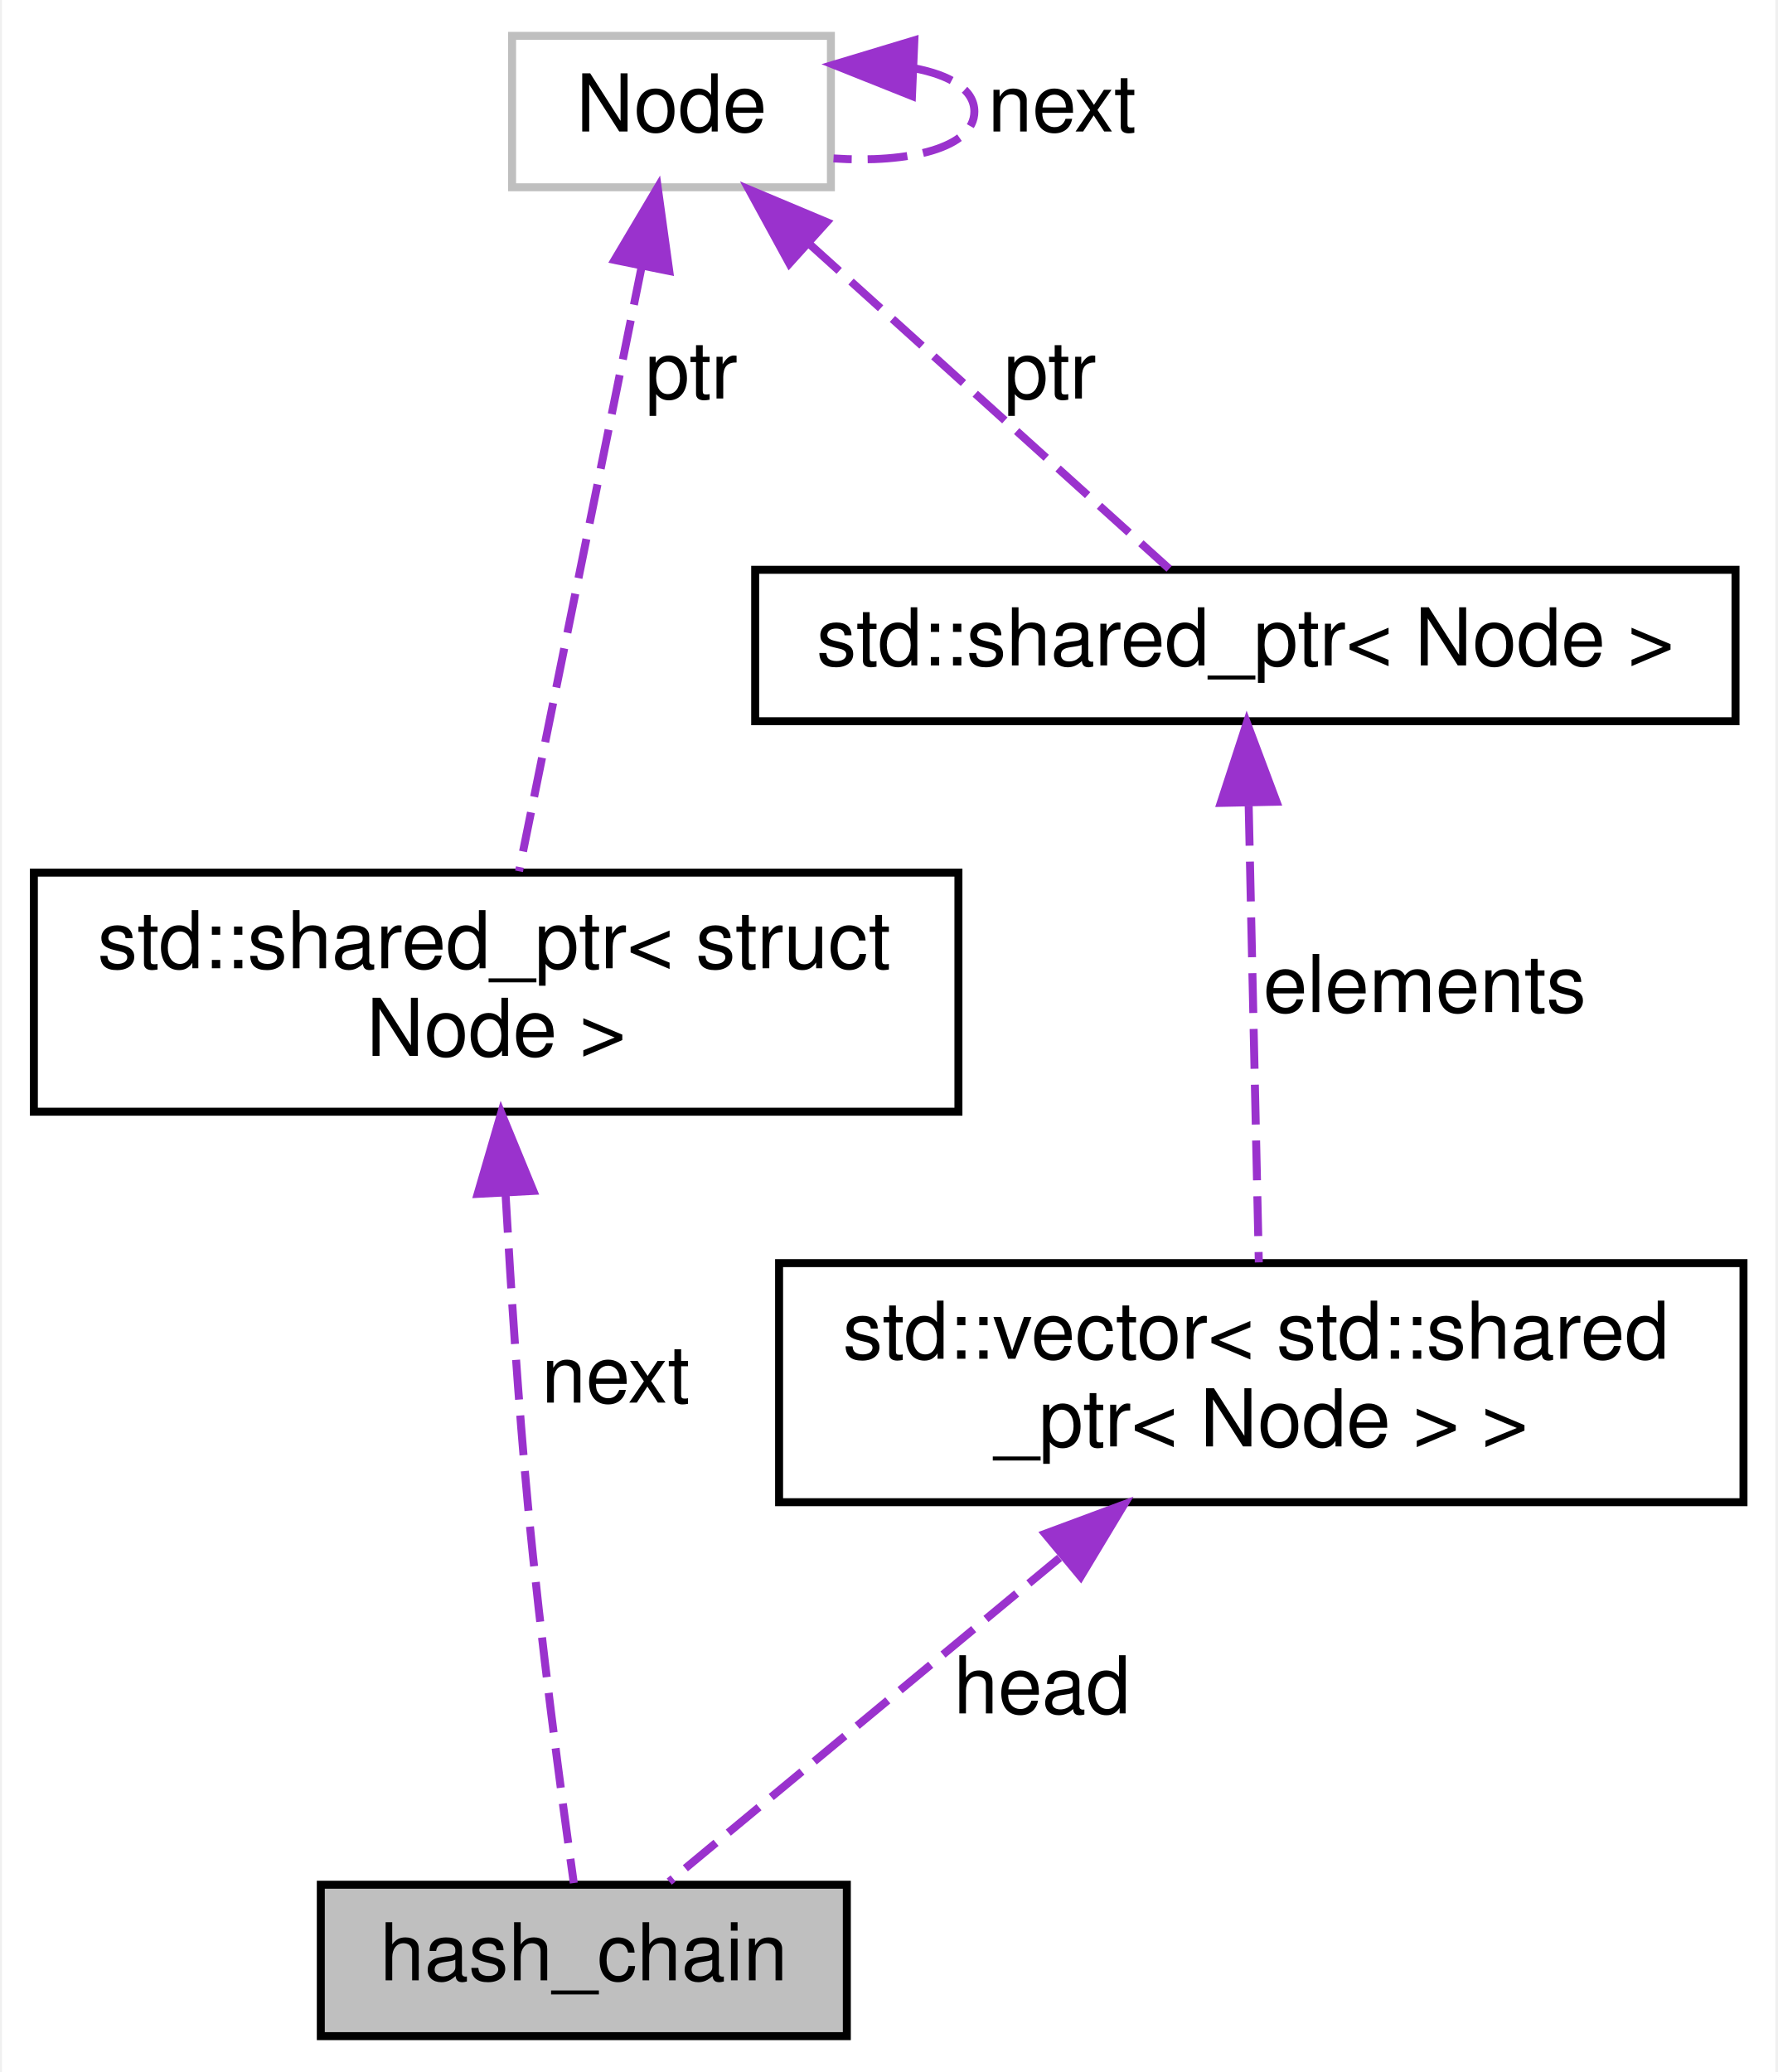
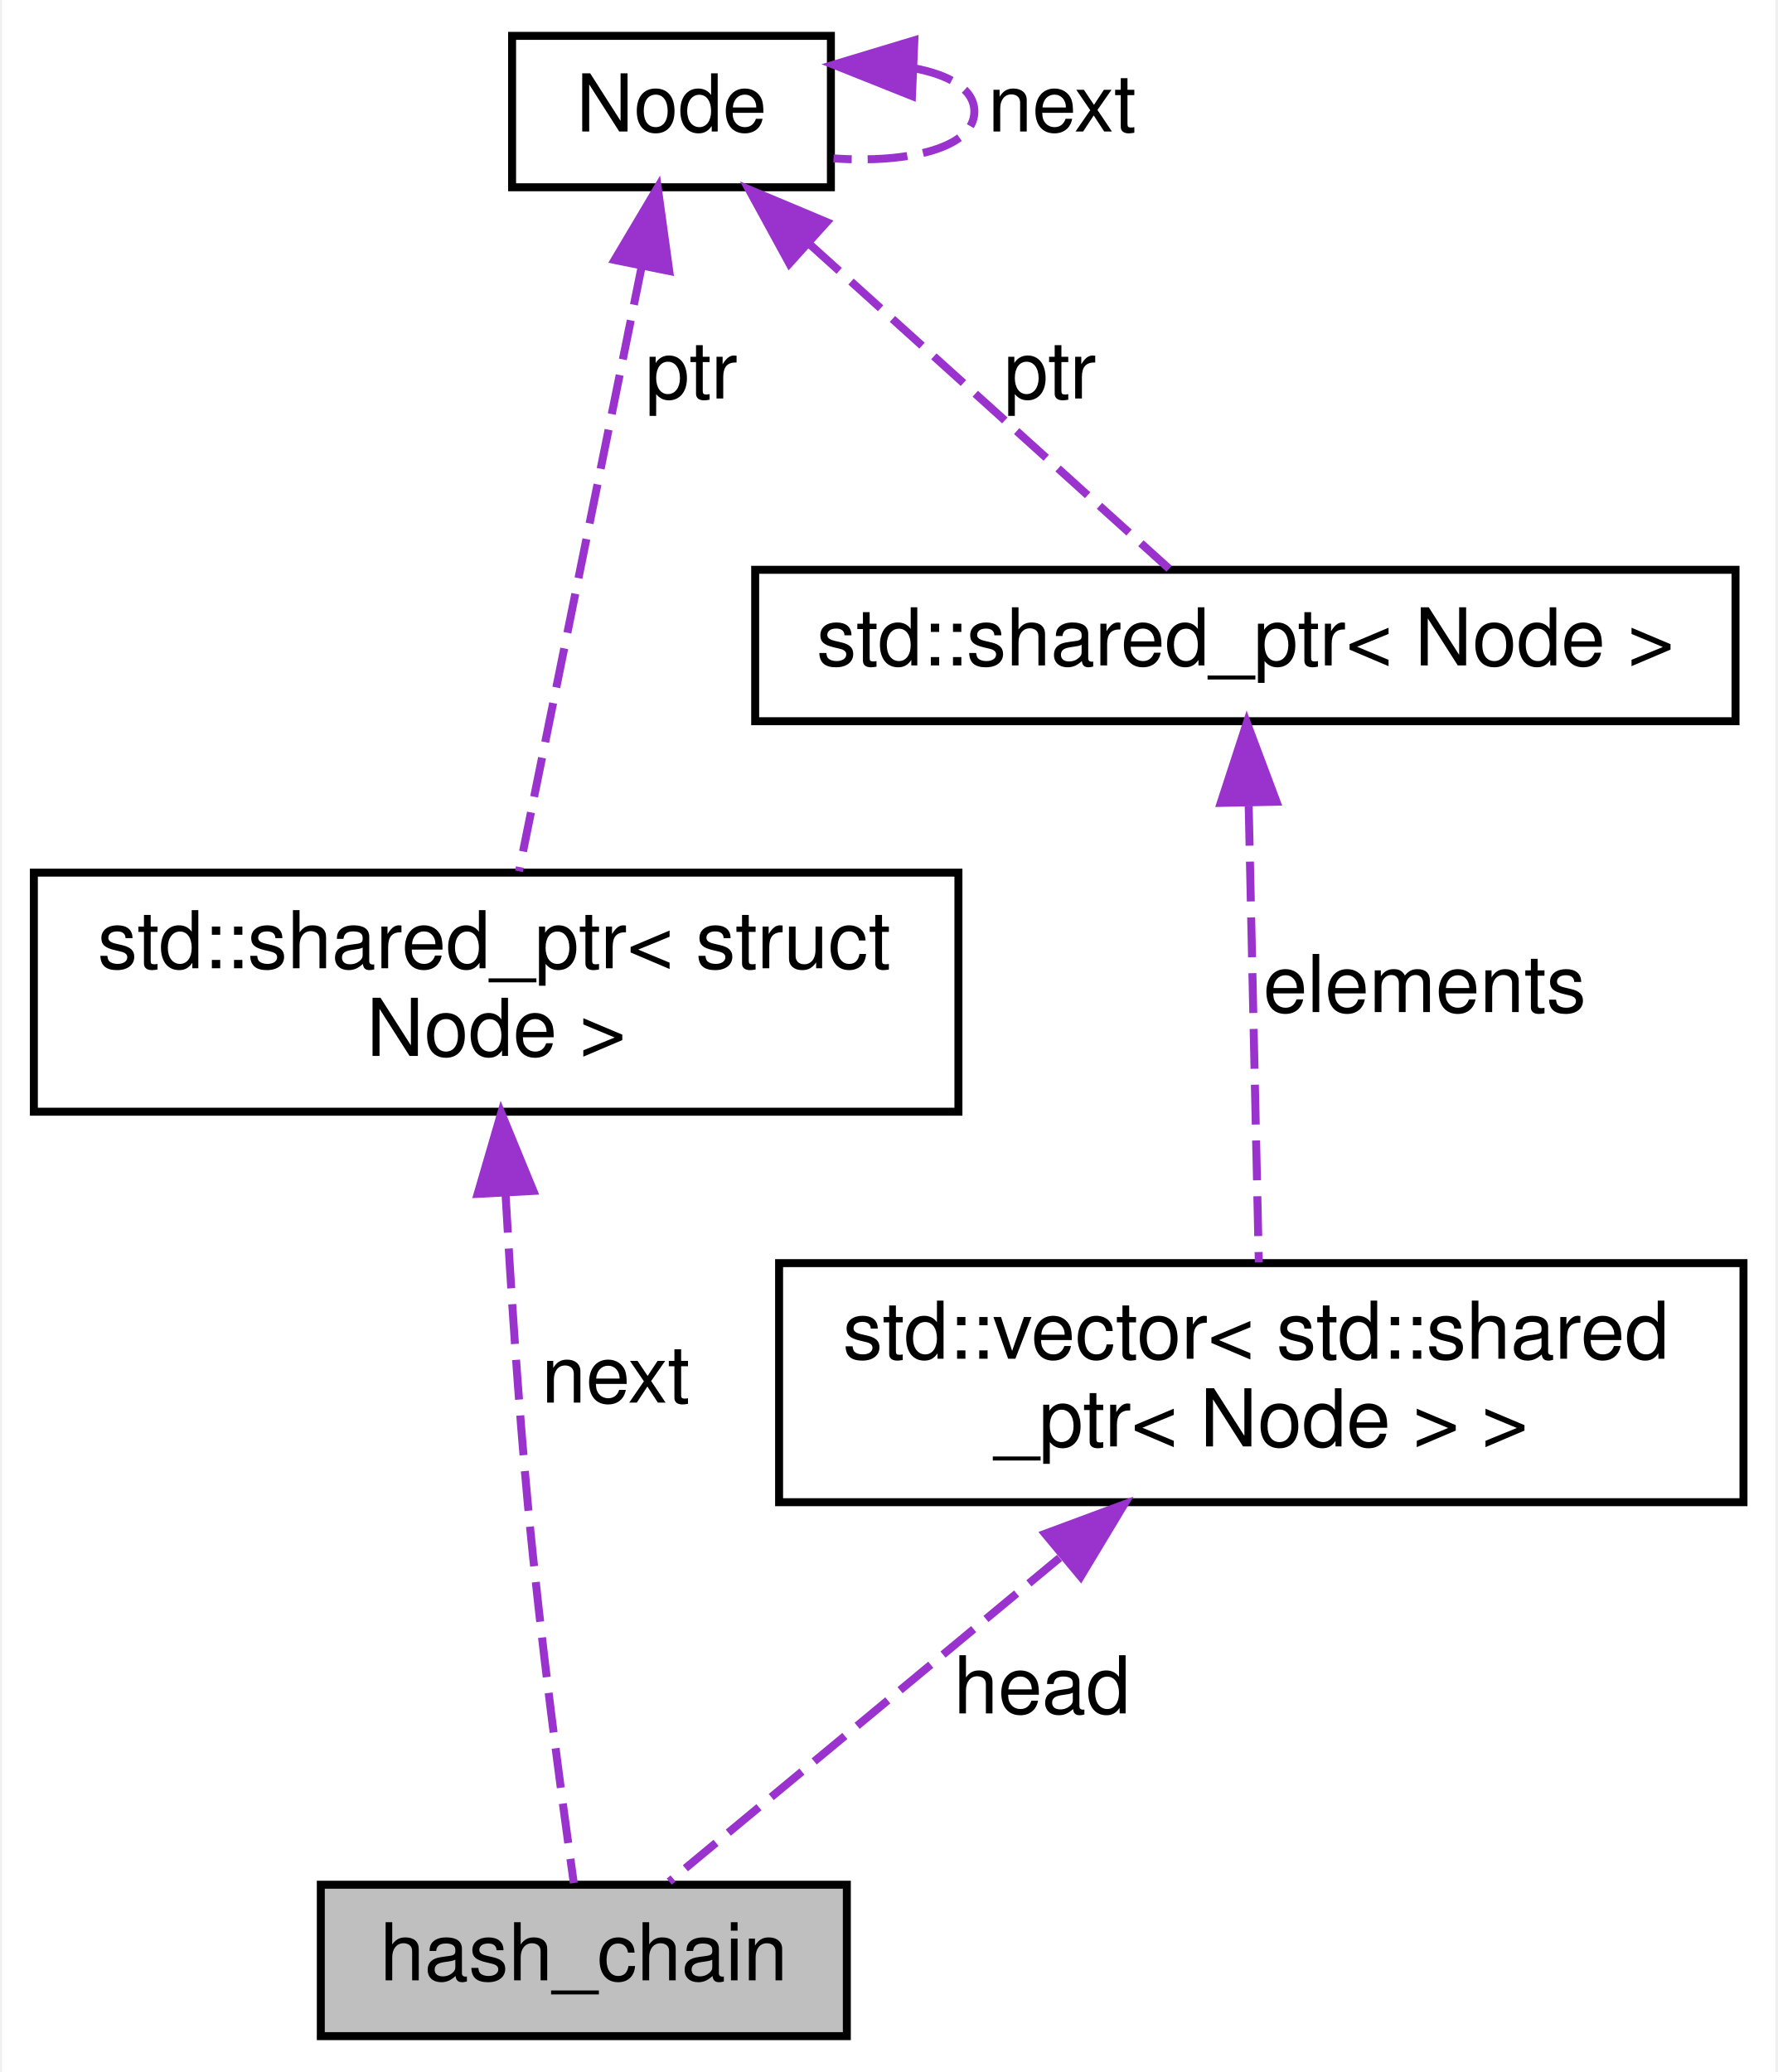
<svg xmlns="http://www.w3.org/2000/svg" xmlns:xlink="http://www.w3.org/1999/xlink" width="223pt" height="260pt" viewBox="0.00 0.00 222.50 260.00">
  <g id="graph0" class="graph" transform="scale(1 1) rotate(0) translate(4 256)">
    <polygon fill="white" stroke="transparent" points="-4,4 -4,-256 218.5,-256 218.5,4 -4,4" />
    <g id="node1" class="node">
      <g id="a_node1">
        <a xlink:title="Chain class with a given modulus.">
          <polygon fill="#bfbfbf" stroke="black" points="36,-0.5 36,-19.5 102,-19.5 102,-0.5 36,-0.5" />
          <text text-anchor="middle" x="69" y="-7.5" font-family="Helvetica,sans-Serif" font-size="10.00">hash_chain</text>
        </a>
      </g>
    </g>
    <g id="node2" class="node">
      <g id="a_node2">
        <a target="_blank" xlink:href="http://en.cppreference.com/w/cpp/memory/shared_ptr" xlink:title=" ">
          <polygon fill="white" stroke="black" points="0,-116.5 0,-146.5 116,-146.5 116,-116.5 0,-116.5" />
          <text text-anchor="start" x="8" y="-134.5" font-family="Helvetica,sans-Serif" font-size="10.00">std::shared_ptr&lt; struct</text>
          <text text-anchor="middle" x="58" y="-123.5" font-family="Helvetica,sans-Serif" font-size="10.00"> Node &gt;</text>
        </a>
      </g>
    </g>
    <g id="edge1" class="edge">
      <path fill="none" stroke="#9a32cd" stroke-dasharray="5,2" d="M59.17,-106.32C59.84,-94.46 60.78,-79.97 62,-67 63.58,-50.22 66.19,-30.71 67.74,-19.71" />
      <polygon fill="#9a32cd" stroke="#9a32cd" points="55.68,-106.19 58.64,-116.36 62.67,-106.56 55.68,-106.19" />
      <text text-anchor="middle" x="73" y="-80" font-family="Helvetica,sans-Serif" font-size="10.00"> next</text>
    </g>
    <g id="node3" class="node">
      <g id="a_node3">
-         <a xlink:href="../../db/d8b/struct_node.html" target="_top" xlink:title=" ">
-           <polygon fill="white" stroke="#bfbfbf" points="60,-232.5 60,-251.5 100,-251.5 100,-232.5 60,-232.5" />
+         <a xlink:href="../../db/d8b/struct_node.html" target="_top" xlink:title="for assert">
+           <polygon fill="white" stroke="black" points="60,-232.5 60,-251.5 100,-251.5 100,-232.5 60,-232.5" />
          <text text-anchor="middle" x="80" y="-239.5" font-family="Helvetica,sans-Serif" font-size="10.00">Node</text>
        </a>
      </g>
    </g>
    <g id="edge2" class="edge">
      <path fill="none" stroke="#9a32cd" stroke-dasharray="5,2" d="M76.28,-222.66C71.93,-201.21 64.82,-166.15 60.87,-146.67" />
      <polygon fill="#9a32cd" stroke="#9a32cd" points="72.86,-223.38 78.27,-232.49 79.72,-221.99 72.86,-223.38" />
      <text text-anchor="middle" x="82.5" y="-206" font-family="Helvetica,sans-Serif" font-size="10.00"> ptr</text>
    </g>
    <g id="edge3" class="edge">
      <path fill="none" stroke="#9a32cd" stroke-dasharray="5,2" d="M110.42,-247.44C114.94,-246.59 118,-244.78 118,-242 118,-237.44 109.76,-235.48 100.33,-236.12" />
      <polygon fill="#9a32cd" stroke="#9a32cd" points="110.17,-243.95 100.33,-247.88 110.47,-250.94 110.17,-243.95" />
      <text text-anchor="middle" x="129" y="-239.5" font-family="Helvetica,sans-Serif" font-size="10.00"> next</text>
    </g>
    <g id="node5" class="node">
      <g id="a_node5">
        <a target="_blank" xlink:href="http://en.cppreference.com/w/cpp/memory/shared_ptr" xlink:title=" ">
          <polygon fill="white" stroke="black" points="90.5,-165.5 90.5,-184.5 213.5,-184.5 213.5,-165.5 90.5,-165.5" />
          <text text-anchor="middle" x="152" y="-172.5" font-family="Helvetica,sans-Serif" font-size="10.00">std::shared_ptr&lt; Node &gt;</text>
        </a>
      </g>
    </g>
    <g id="edge6" class="edge">
      <path fill="none" stroke="#9a32cd" stroke-dasharray="5,2" d="M97.33,-225.36C111.48,-212.58 130.96,-194.99 142.44,-184.63" />
      <polygon fill="#9a32cd" stroke="#9a32cd" points="94.79,-222.93 89.71,-232.23 99.48,-228.13 94.79,-222.93" />
      <text text-anchor="middle" x="127.5" y="-206" font-family="Helvetica,sans-Serif" font-size="10.00"> ptr</text>
    </g>
    <g id="node4" class="node">
      <g id="a_node4">
        <a target="_blank" xlink:href="http://en.cppreference.com/w/cpp/container/vector" xlink:title=" ">
          <polygon fill="white" stroke="black" points="93.5,-67.5 93.5,-97.5 214.5,-97.5 214.5,-67.5 93.5,-67.5" />
          <text text-anchor="start" x="101.5" y="-85.5" font-family="Helvetica,sans-Serif" font-size="10.00">std::vector&lt; std::shared</text>
          <text text-anchor="middle" x="154" y="-74.5" font-family="Helvetica,sans-Serif" font-size="10.00">_ptr&lt; Node &gt; &gt;</text>
        </a>
      </g>
    </g>
    <g id="edge4" class="edge">
      <path fill="none" stroke="#9a32cd" stroke-dasharray="5,2" d="M128.69,-60.51C112.36,-46.96 91.95,-30.03 79.72,-19.89" />
      <polygon fill="#9a32cd" stroke="#9a32cd" points="126.87,-63.54 136.8,-67.23 131.34,-58.16 126.87,-63.54" />
      <text text-anchor="middle" x="126.5" y="-41" font-family="Helvetica,sans-Serif" font-size="10.00"> head</text>
    </g>
    <g id="edge5" class="edge">
      <path fill="none" stroke="#9a32cd" stroke-dasharray="5,2" d="M152.42,-154.88C152.8,-137.74 153.35,-112.99 153.69,-97.59" />
      <polygon fill="#9a32cd" stroke="#9a32cd" points="148.91,-155.25 152.19,-165.32 155.91,-155.4 148.91,-155.25" />
      <text text-anchor="middle" x="174.5" y="-129" font-family="Helvetica,sans-Serif" font-size="10.00"> elements</text>
    </g>
  </g>
</svg>
